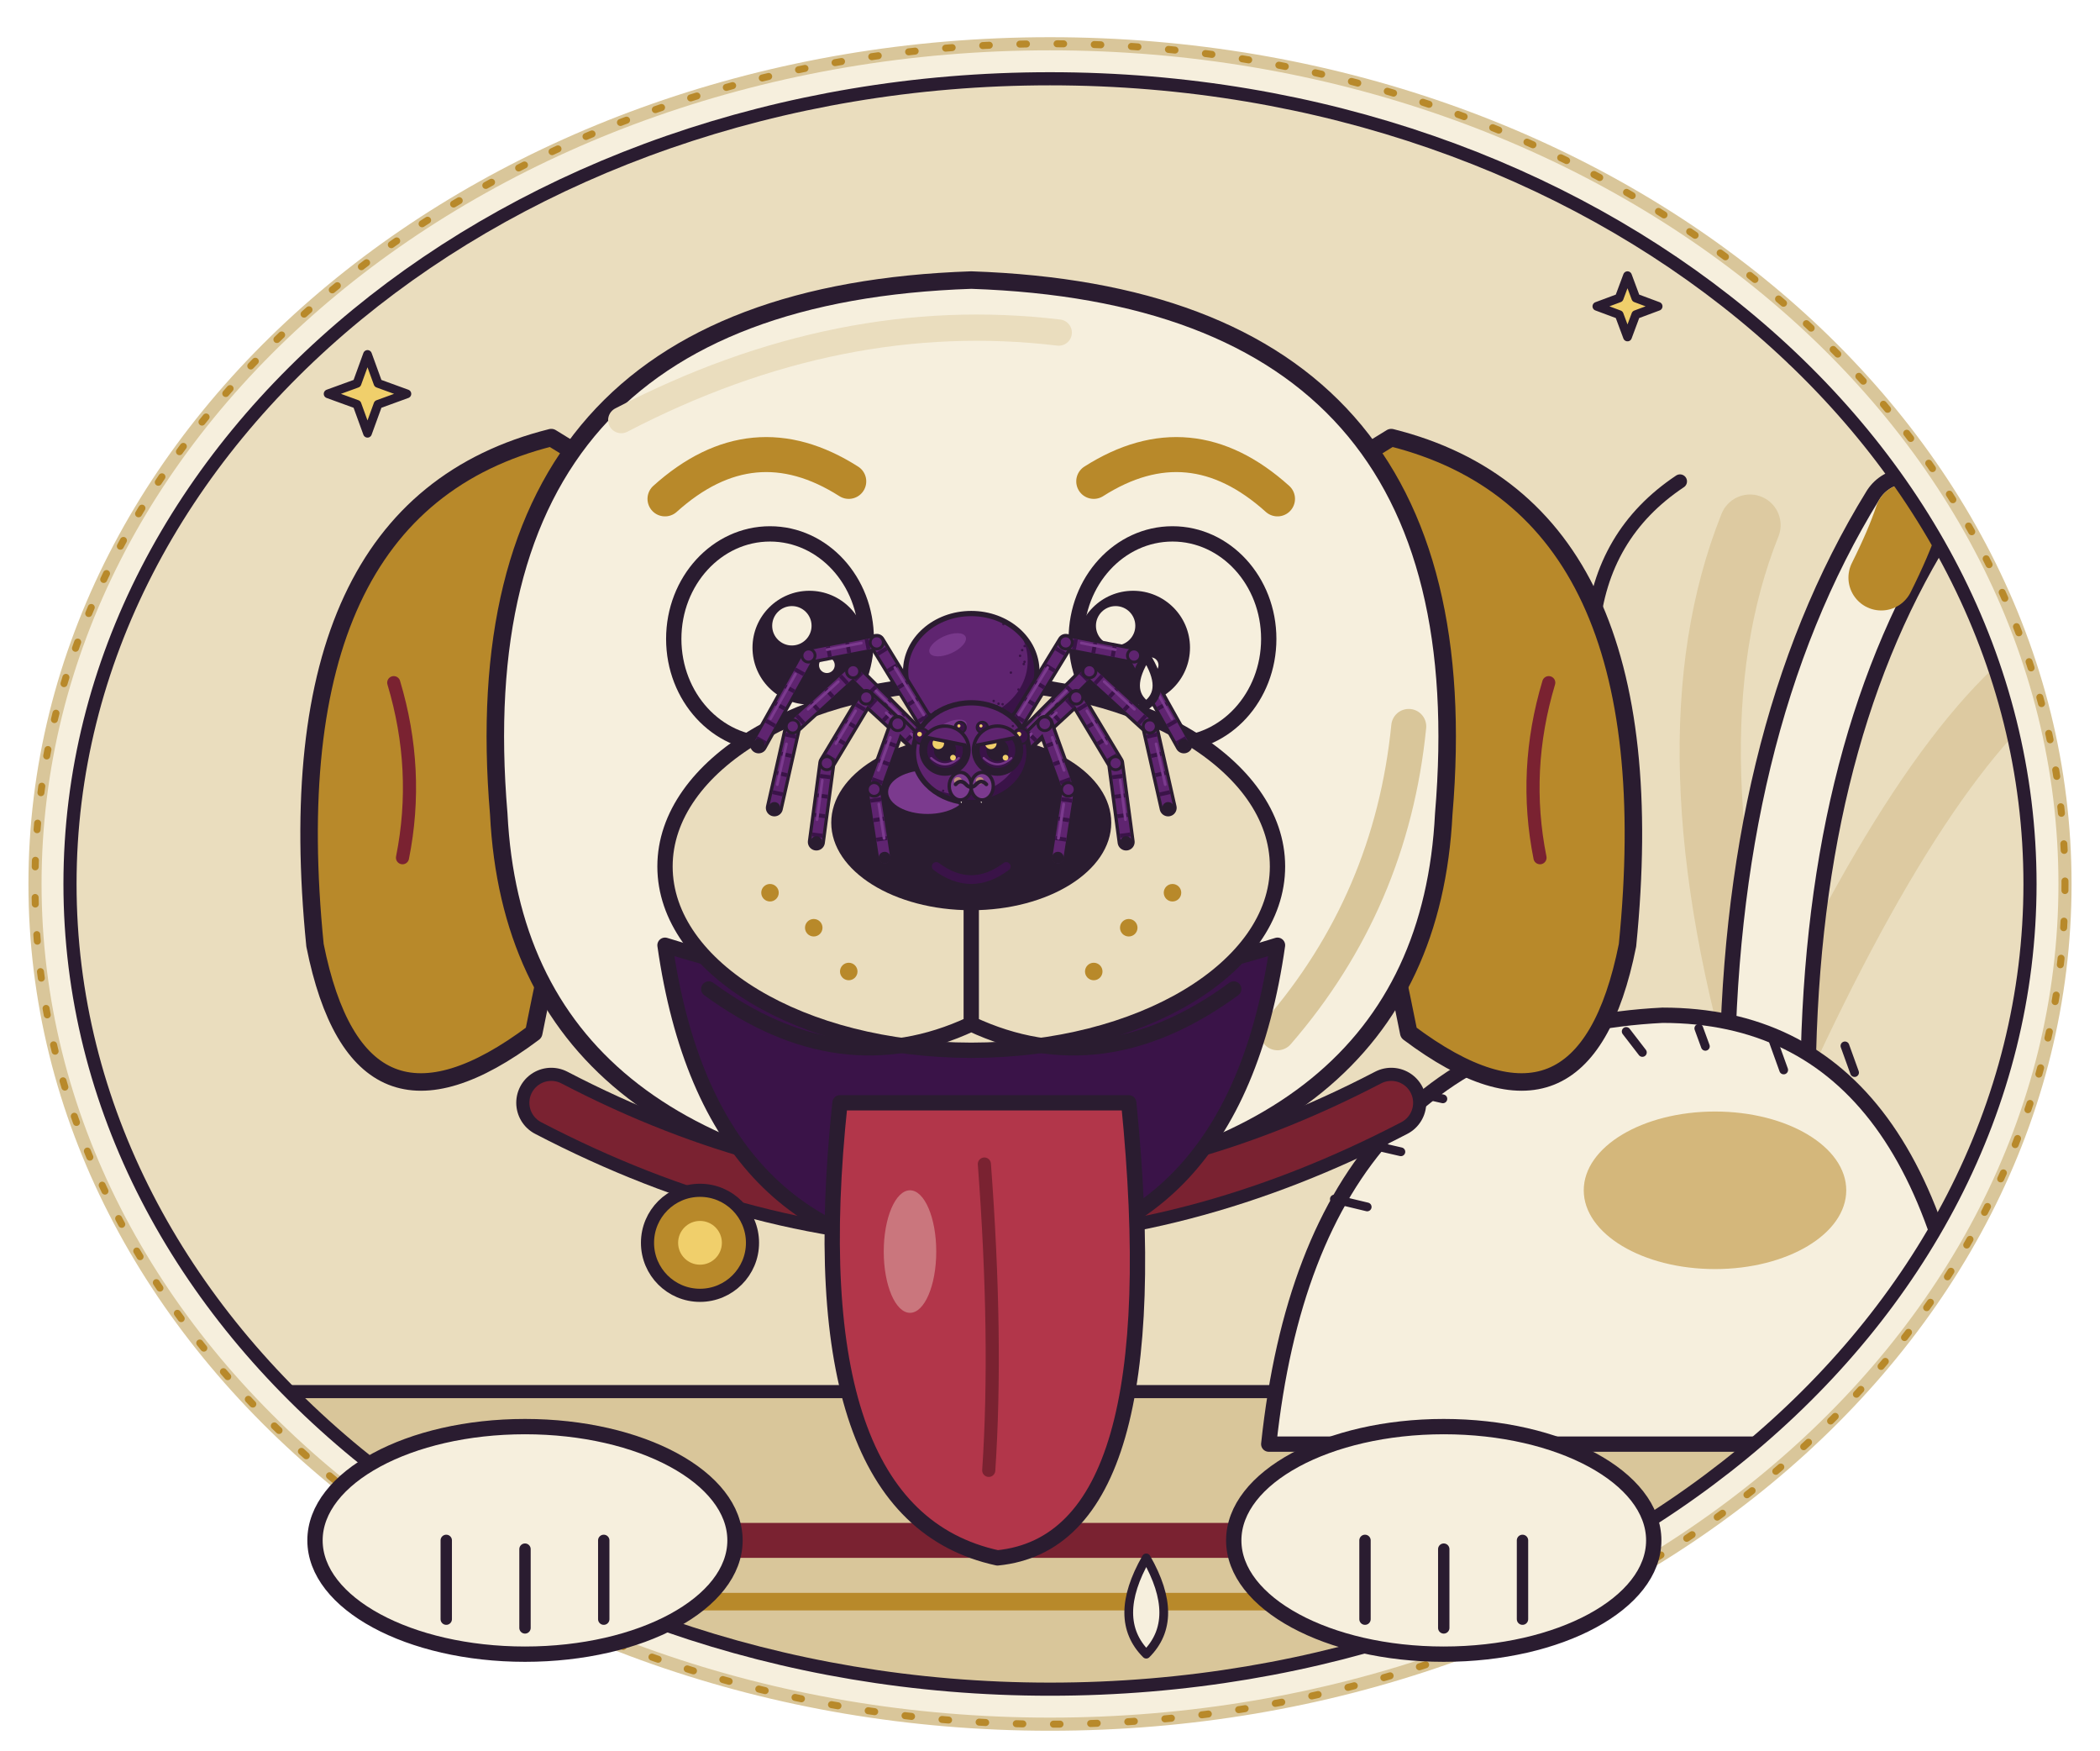
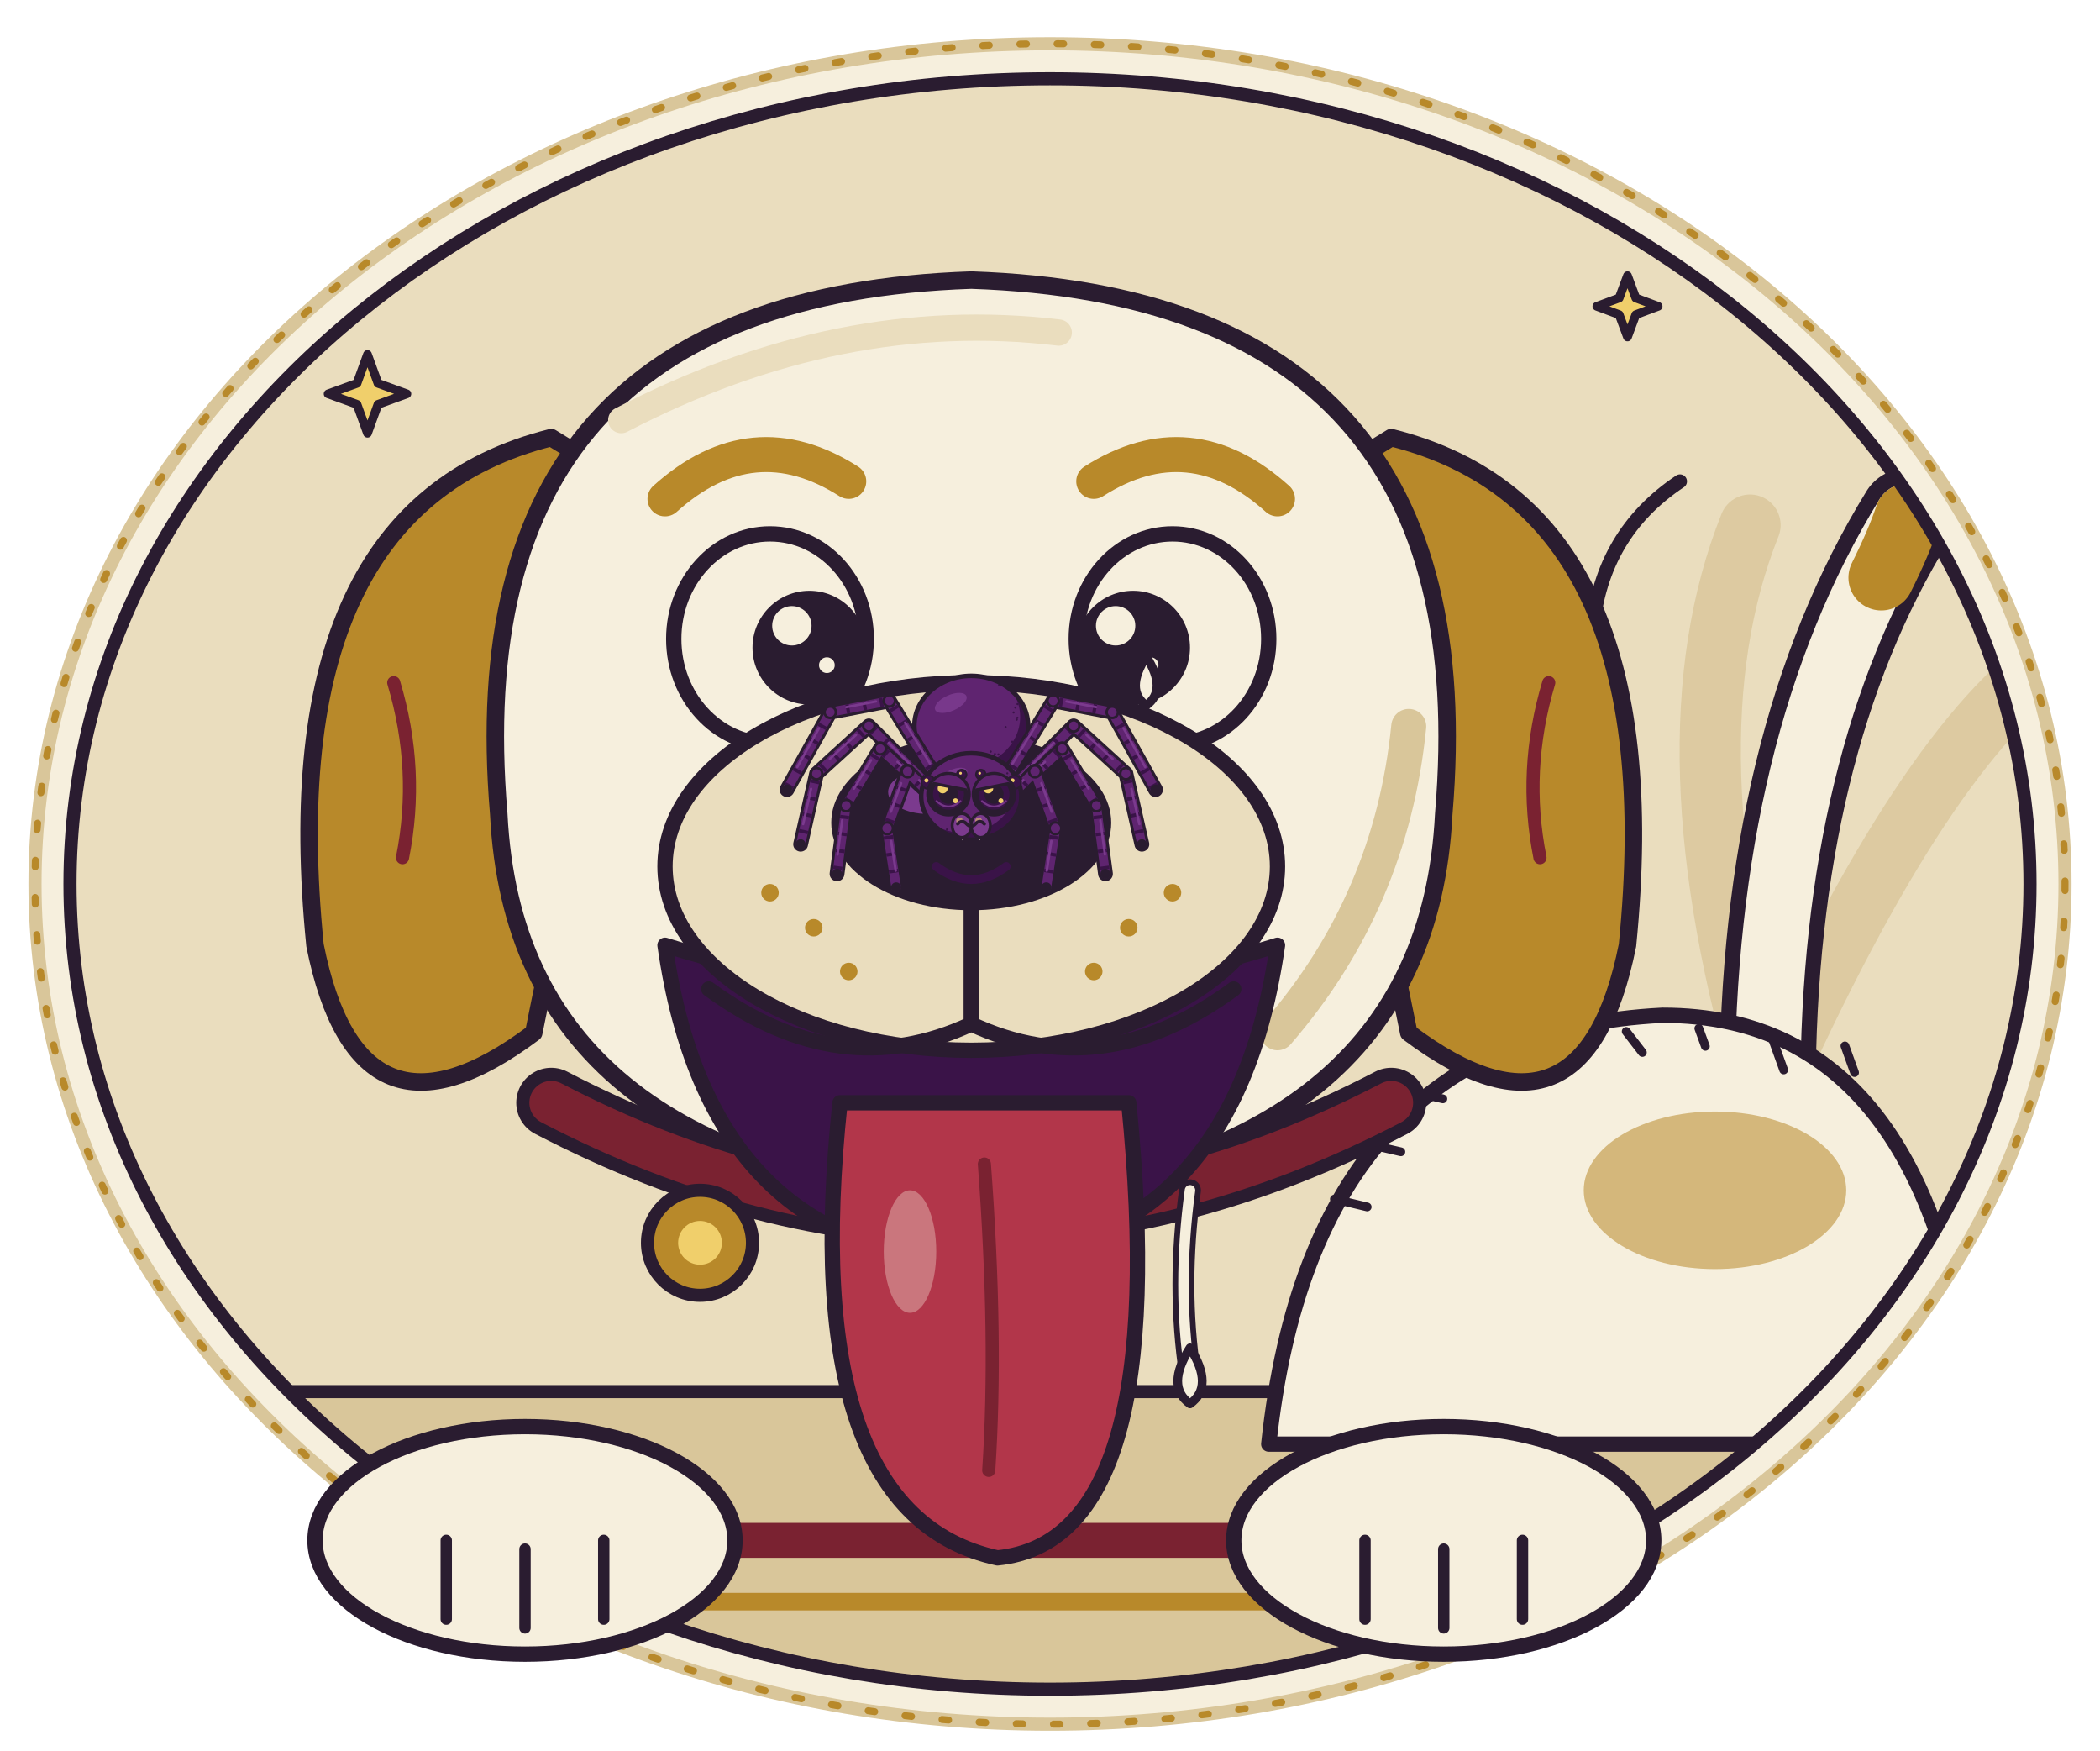
<svg xmlns="http://www.w3.org/2000/svg" viewBox="0 0 480 400" role="img" aria-labelledby="creature-dog-title">
  <clipPath id="cr-dog-ov0">
    <ellipse cx="240" cy="202" rx="224" ry="184" fill="#000" />
  </clipPath>
  <ellipse cx="240" cy="202" rx="232" ry="192" fill="#f6efdd" stroke="#d9c69a" stroke-width="3" />
  <ellipse cx="240" cy="202" rx="224" ry="184" fill="#eaddbe" stroke="#d9c69a" stroke-width="2.5" />
  <g clip-path="url(#cr-dog-ov0)">
    <path d="M0 318 H480 V400 H0 Z" fill="#d9c69a" />
    <path d="M0 318 L480 318" stroke="#2a1c30" stroke-width="3" stroke-linecap="round" />
    <path d="M40 352 H440" fill="none" stroke="#7a2231" stroke-width="8" stroke-linecap="round" stroke-linejoin="round" />
    <path d="M40 366 H440" fill="none" stroke="#b8892a" stroke-width="4" stroke-linecap="round" stroke-linejoin="round" />
    <path d="M404 250 Q380 170 400 120" fill="none" stroke="#d9c69a" stroke-width="14" stroke-linecap="round" stroke-linejoin="round" opacity="0.8" />
    <path d="M404 250 Q440 170 470 150" fill="none" stroke="#d9c69a" stroke-width="14" stroke-linecap="round" stroke-linejoin="round" opacity="0.8" />
    <path d="M404 250 Q404 170 436 118" fill="none" stroke="#2a1c30" stroke-width="22" stroke-linecap="round" stroke-linejoin="round" />
    <path d="M404 250 Q404 170 436 118" fill="none" stroke="#f6efdd" stroke-width="15" stroke-linecap="round" stroke-linejoin="round" />
    <path d="M430 132 Q434 124 436 118" fill="none" stroke="#b8892a" stroke-width="15" stroke-linecap="round" stroke-linejoin="round" />
    <path d="M290 330 Q300 236 380 232 Q444 232 452 330 Z" fill="#f6efdd" stroke="#2a1c30" stroke-width="3.5" stroke-linecap="round" stroke-linejoin="round" />
    <ellipse cx="392" cy="272" rx="30" ry="18" fill="#b8892a" opacity="0.55" />
    <path d="M305 274 l7.5 1.8M315 262 l5.2 1.2M325 250 l4.8 1.1M338.3 242.3 l2.7 3.4M355 239 l3 3.9M371.7 235.7 l3.7 4.8M388.3 235 l1.5 4.1M405 237 l2.7 7.5M421.7 239 l2.2 6.1" stroke="#2a1c30" stroke-width="2" stroke-linecap="round" fill="none" />
    <path d="M384 110 q-18 12 -20 34 M452 108 q18 6 26 26 M410 82 q16 -4 30 6" fill="none" stroke="#2a1c30" stroke-width="3.2" stroke-linecap="round" stroke-linejoin="round" />
  </g>
  <ellipse cx="240" cy="202" rx="224" ry="184" fill="none" stroke="#2a1c30" stroke-width="3" />
  <ellipse cx="240" cy="202" rx="232" ry="192" fill="none" stroke="#b8892a" stroke-width="1.6" stroke-dasharray="1.5 7" stroke-linecap="round" />
  <path d="M126 100 Q62 116 72 216 Q82 266 122 236 Q134 176 152 116 Z" fill="#b8892a" stroke="#2a1c30" stroke-width="4" stroke-linecap="round" stroke-linejoin="round" />
  <path d="M318 100 Q382 116 372 216 Q362 266 322 236 Q310 176 292 116 Z" fill="#b8892a" stroke="#2a1c30" stroke-width="4" stroke-linecap="round" stroke-linejoin="round" />
  <path d="M90 156 q6 20 2 40 M354 156 q-6 20 -2 40" fill="none" stroke="#7a2231" stroke-width="3" stroke-linecap="round" stroke-linejoin="round" />
  <path d="M114 186 Q104 68 222 64 Q340 68 330 186 Q326 266 222 274 Q118 266 114 186 Z" fill="#f6efdd" stroke="#2a1c30" stroke-width="4" stroke-linecap="round" stroke-linejoin="round" />
  <path d="M142 96 Q192 70 242 76" fill="none" stroke="#eaddbe" stroke-width="6" stroke-linecap="round" stroke-linejoin="round" />
  <path d="M292 236 Q318 206 322 166" fill="none" stroke="#d9c69a" stroke-width="8" stroke-linecap="round" stroke-linejoin="round" />
  <path d="M152 114 q20 -18 42 -4 M292 114 q-20 -18 -42 -4" fill="none" stroke="#b8892a" stroke-width="8" stroke-linecap="round" stroke-linejoin="round" />
  <ellipse cx="176" cy="146" rx="22" ry="24" fill="#f6efdd" stroke="#2a1c30" stroke-width="3.5" />
  <circle cx="185" cy="148" r="13" fill="#2a1c30" />
  <circle cx="181" cy="143" r="4.5" fill="#f6efdd" />
  <circle cx="189" cy="152" r="1.8" fill="#f6efdd" />
  <ellipse cx="268" cy="146" rx="22" ry="24" fill="#f6efdd" stroke="#2a1c30" stroke-width="3.5" />
  <circle cx="259" cy="148" r="13" fill="#2a1c30" />
  <circle cx="255" cy="143" r="4.5" fill="#f6efdd" />
  <circle cx="263" cy="152" r="1.8" fill="#f6efdd" />
  <path d="M126 252 Q222 302 318 252" fill="none" stroke="#2a1c30" stroke-width="16" stroke-linecap="round" stroke-linejoin="round" />
  <path d="M126 252 Q222 302 318 252" fill="none" stroke="#7a2231" stroke-width="10" stroke-linecap="round" stroke-linejoin="round" />
  <circle cx="160" cy="284" r="12" fill="#b8892a" stroke="#2a1c30" stroke-width="3" />
  <circle cx="160" cy="284" r="5" fill="#f0cf6b" />
  <path d="M152 216 Q162 286 222 288 Q282 286 292 216 Q222 238 152 216 Z" fill="#3a1348" stroke="#2a1c30" stroke-width="3.5" stroke-linecap="round" stroke-linejoin="round" />
  <path d="M192 252 Q182 346 228 356 Q268 352 258 252 Z" fill="#b2364a" stroke="#2a1c30" stroke-width="3.5" stroke-linecap="round" stroke-linejoin="round" />
  <path d="M225 266 Q228 306 226 336" fill="none" stroke="#7a2231" stroke-width="3" stroke-linecap="round" stroke-linejoin="round" />
  <ellipse cx="208" cy="286" rx="6" ry="14" fill="#f6efdd" opacity="0.35" />
  <ellipse cx="222" cy="198" rx="70" ry="42" fill="#eaddbe" stroke="#2a1c30" stroke-width="3.5" />
  <path d="M222 206 V234 M222 234 Q192 248 162 226 M222 234 Q252 248 282 226" fill="none" stroke="#2a1c30" stroke-width="3.5" stroke-linecap="round" stroke-linejoin="round" />
  <circle cx="186" cy="212" r="2" fill="#b8892a" />
  <circle cx="176" cy="204" r="2" fill="#b8892a" />
  <circle cx="194" cy="222" r="2" fill="#b8892a" />
  <circle cx="258" cy="212" r="2" fill="#b8892a" />
  <circle cx="268" cy="204" r="2" fill="#b8892a" />
  <circle cx="250" cy="222" r="2" fill="#b8892a" />
  <ellipse cx="222" cy="188" rx="32" ry="20" fill="#2a1c30" />
  <ellipse cx="212" cy="181" rx="9" ry="5" fill="#7b3a8e" />
  <path d="M214 198 q8 6 16 0" fill="none" stroke="#3a1348" stroke-width="2" stroke-linecap="round" stroke-linejoin="round" />
-   <path d="M262 356 q-8 14 0 22 q8 -8 0 -22 Z" fill="#f6efdd" stroke="#2a1c30" stroke-width="2" stroke-linecap="round" stroke-linejoin="round" />
+   <path d="M272 272 Q269 294 272 314" fill="none" stroke="#2a1c30" stroke-width="5" stroke-linecap="round" stroke-linejoin="round" />
+   <path d="M272 272 Q269 294 272 314" fill="none" stroke="#f6efdd" stroke-width="2.4" stroke-linecap="round" stroke-linejoin="round" />
+   <path d="M272 308 q-5.6 8.8 0 12.8 q5.6 -4 0 -12.8 Z" fill="#f6efdd" stroke="#2a1c30" stroke-width="2" stroke-linecap="round" stroke-linejoin="round" />
  <ellipse cx="120" cy="352" rx="48" ry="26" fill="#f6efdd" stroke="#2a1c30" stroke-width="3.5" />
  <path d="M102 352 v18 M120 354 v18 M138 352 v18" fill="none" stroke="#2a1c30" stroke-width="2.6" stroke-linecap="round" stroke-linejoin="round" />
  <ellipse cx="330" cy="352" rx="48" ry="26" fill="#f6efdd" stroke="#2a1c30" stroke-width="3.5" />
  <path d="M312 352 v18 M330 354 v18 M348 352 v18" fill="none" stroke="#2a1c30" stroke-width="2.6" stroke-linecap="round" stroke-linejoin="round" />
-   <g transform="translate(222 172) rotate(0) scale(0.3 0.3)">
+   <g transform="translate(222 182) rotate(0) scale(0.26 0.26)">
    <g transform="rotate(0 0 -62)">
      <clipPath id="cr-dog-c1">
        <ellipse cx="0" cy="-62" rx="50" ry="44" fill="#000" />
      </clipPath>
      <ellipse cx="0" cy="-62" rx="50" ry="44" fill="#3a1348" />
      <g clip-path="url(#cr-dog-c1)">
        <ellipse cx="-8" cy="-69.9" rx="51" ry="44.9" fill="#5f2470" />
        <path d="M23.9 -36.9h0M36 -48.1h0M24.5 -97.9h0M5 -29.3h0M-25.9 -30.8h0M30.2 -61h0M40 -67.5h0M40.6 -69.2h0M37.2 -73.8h0M19.5 -35.4h0M-27.3 -31.3h0M-28.1 -30.4h0M-18.5 -33.8h0M17.1 -39.4h0M40.7 -81.2h0M20.8 -37.3h0M38.8 -78.1h0" stroke="#3a1348" stroke-width="1.9" stroke-linecap="round" />
        <ellipse cx="-18" cy="-82.2" rx="15" ry="7" fill="#7b3a8e" transform="rotate(-24 -18 -82.2)" opacity="0.9" />
      </g>
      <ellipse cx="0" cy="-62" rx="50" ry="44" fill="none" stroke="#2a1c30" stroke-width="4" />
    </g>
    <g>
      <path d="M28 -12 L72 -84 L124 -74 L162 -6" fill="none" stroke="#2a1c30" stroke-width="13" stroke-linecap="round" stroke-linejoin="round" />
      <path d="M28 -12 L72 -84 L124 -74 L162 -6" fill="none" stroke="#5f2470" stroke-width="8" stroke-linecap="round" stroke-linejoin="round" />
      <path d="M28 -12 L72 -84 L124 -74 L162 -6" fill="none" stroke="#3a1348" stroke-width="8" stroke-dasharray="3 12" stroke-linejoin="round" />
      <path d="M36.2 -28.8 L58.2 -64.8M83.8 -83.5 L109.8 -78.5M133.9 -59.9 L152.9 -25.9" stroke="#7b3a8e" stroke-width="2.1" stroke-linecap="round" fill="none" />
      <circle cx="72" cy="-84" r="5" fill="#5f2470" stroke="#2a1c30" stroke-width="2.2" />
      <circle cx="124" cy="-74" r="5" fill="#5f2470" stroke="#2a1c30" stroke-width="2.2" />
      <circle cx="162" cy="-6" r="4.4" fill="#2a1c30" />
    </g>
    <g>
      <path d="M-28 -12 L-72 -84 L-124 -74 L-162 -6" fill="none" stroke="#2a1c30" stroke-width="13" stroke-linecap="round" stroke-linejoin="round" />
      <path d="M-28 -12 L-72 -84 L-124 -74 L-162 -6" fill="none" stroke="#5f2470" stroke-width="8" stroke-linecap="round" stroke-linejoin="round" />
      <path d="M-28 -12 L-72 -84 L-124 -74 L-162 -6" fill="none" stroke="#3a1348" stroke-width="8" stroke-dasharray="3 12" stroke-linejoin="round" />
      <path d="M-36.2 -28.8 L-58.2 -64.8M-83.8 -83.5 L-109.8 -78.5M-133.9 -59.9 L-152.9 -25.9" stroke="#7b3a8e" stroke-width="2.1" stroke-linecap="round" fill="none" />
      <circle cx="-72" cy="-84" r="5" fill="#5f2470" stroke="#2a1c30" stroke-width="2.2" />
      <circle cx="-124" cy="-74" r="5" fill="#5f2470" stroke="#2a1c30" stroke-width="2.2" />
      <circle cx="-162" cy="-6" r="4.4" fill="#2a1c30" />
    </g>
    <g>
      <path d="M32 -4 L90 -62 L136 -20 L150 42" fill="none" stroke="#2a1c30" stroke-width="13" stroke-linecap="round" stroke-linejoin="round" />
      <path d="M32 -4 L90 -62 L136 -20 L150 42" fill="none" stroke="#5f2470" stroke-width="8" stroke-linecap="round" stroke-linejoin="round" />
      <path d="M32 -4 L90 -62 L136 -20 L150 42" fill="none" stroke="#3a1348" stroke-width="8" stroke-dasharray="3 12" stroke-linejoin="round" />
      <path d="M43.5 -18 L72.5 -47M101.3 -54.1 L124.3 -33.1M140.8 -6.7 L147.8 24.3" stroke="#7b3a8e" stroke-width="2.1" stroke-linecap="round" fill="none" />
      <circle cx="90" cy="-62" r="5" fill="#5f2470" stroke="#2a1c30" stroke-width="2.2" />
      <circle cx="136" cy="-20" r="5" fill="#5f2470" stroke="#2a1c30" stroke-width="2.2" />
      <circle cx="150" cy="42" r="4.4" fill="#2a1c30" />
    </g>
    <g>
      <path d="M-32 -4 L-90 -62 L-136 -20 L-150 42" fill="none" stroke="#2a1c30" stroke-width="13" stroke-linecap="round" stroke-linejoin="round" />
      <path d="M-32 -4 L-90 -62 L-136 -20 L-150 42" fill="none" stroke="#5f2470" stroke-width="8" stroke-linecap="round" stroke-linejoin="round" />
      <path d="M-32 -4 L-90 -62 L-136 -20 L-150 42" fill="none" stroke="#3a1348" stroke-width="8" stroke-dasharray="3 12" stroke-linejoin="round" />
      <path d="M-43.5 -18 L-72.5 -47M-101.3 -54.1 L-124.3 -33.1M-140.8 -6.7 L-147.8 24.3" stroke="#7b3a8e" stroke-width="2.1" stroke-linecap="round" fill="none" />
      <circle cx="-90" cy="-62" r="5" fill="#5f2470" stroke="#2a1c30" stroke-width="2.2" />
      <circle cx="-136" cy="-20" r="5" fill="#5f2470" stroke="#2a1c30" stroke-width="2.2" />
      <circle cx="-150" cy="42" r="4.4" fill="#2a1c30" />
    </g>
    <g>
      <path d="M30 4 L80 -42 L110 8 L118 68" fill="none" stroke="#2a1c30" stroke-width="13" stroke-linecap="round" stroke-linejoin="round" />
      <path d="M30 4 L80 -42 L110 8 L118 68" fill="none" stroke="#5f2470" stroke-width="8" stroke-linecap="round" stroke-linejoin="round" />
      <path d="M30 4 L80 -42 L110 8 L118 68" fill="none" stroke="#3a1348" stroke-width="8" stroke-dasharray="3 12" stroke-linejoin="round" />
      <path d="M39.8 -7.4 L64.8 -30.4M88.1 -31.9 L103.1 -6.9M113.5 21 L117.5 51" stroke="#7b3a8e" stroke-width="2.1" stroke-linecap="round" fill="none" />
      <circle cx="80" cy="-42" r="5" fill="#5f2470" stroke="#2a1c30" stroke-width="2.2" />
      <circle cx="110" cy="8" r="5" fill="#5f2470" stroke="#2a1c30" stroke-width="2.2" />
      <circle cx="118" cy="68" r="4.4" fill="#2a1c30" />
    </g>
    <g>
      <path d="M-30 4 L-80 -42 L-110 8 L-118 68" fill="none" stroke="#2a1c30" stroke-width="13" stroke-linecap="round" stroke-linejoin="round" />
      <path d="M-30 4 L-80 -42 L-110 8 L-118 68" fill="none" stroke="#5f2470" stroke-width="8" stroke-linecap="round" stroke-linejoin="round" />
      <path d="M-30 4 L-80 -42 L-110 8 L-118 68" fill="none" stroke="#3a1348" stroke-width="8" stroke-dasharray="3 12" stroke-linejoin="round" />
      <path d="M-39.8 -7.4 L-64.8 -30.4M-88.1 -31.9 L-103.1 -6.9M-113.5 21 L-117.5 51" stroke="#7b3a8e" stroke-width="2.1" stroke-linecap="round" fill="none" />
      <circle cx="-80" cy="-42" r="5" fill="#5f2470" stroke="#2a1c30" stroke-width="2.2" />
      <circle cx="-110" cy="8" r="5" fill="#5f2470" stroke="#2a1c30" stroke-width="2.2" />
      <circle cx="-118" cy="68" r="4.4" fill="#2a1c30" />
    </g>
    <g>
      <path d="M24 10 L56 -22 L74 28 L66 80" fill="none" stroke="#2a1c30" stroke-width="13.4" stroke-linecap="round" stroke-linejoin="round" />
      <path d="M24 10 L56 -22 L74 28 L66 80" fill="none" stroke="#5f2470" stroke-width="8.4" stroke-linecap="round" stroke-linejoin="round" />
      <path d="M24 10 L56 -22 L74 28 L66 80" fill="none" stroke="#3a1348" stroke-width="8.4" stroke-dasharray="3 12" stroke-linejoin="round" />
      <path d="M29.7 1.7 L45.7 -14.3M61.7 -11.6 L70.7 13.4M70.4 39.2 L66.4 65.2" stroke="#7b3a8e" stroke-width="2.2" stroke-linecap="round" fill="none" />
      <circle cx="56" cy="-22" r="5.2" fill="#5f2470" stroke="#2a1c30" stroke-width="2.2" />
      <circle cx="74" cy="28" r="5.2" fill="#5f2470" stroke="#2a1c30" stroke-width="2.2" />
      <circle cx="66" cy="80" r="4.5" fill="#2a1c30" />
    </g>
    <g>
      <path d="M-24 10 L-56 -22 L-74 28 L-66 80" fill="none" stroke="#2a1c30" stroke-width="13.4" stroke-linecap="round" stroke-linejoin="round" />
      <path d="M-24 10 L-56 -22 L-74 28 L-66 80" fill="none" stroke="#5f2470" stroke-width="8.4" stroke-linecap="round" stroke-linejoin="round" />
      <path d="M-24 10 L-56 -22 L-74 28 L-66 80" fill="none" stroke="#3a1348" stroke-width="8.4" stroke-dasharray="3 12" stroke-linejoin="round" />
      <path d="M-29.7 1.7 L-45.7 -14.3M-61.7 -11.6 L-70.7 13.4M-70.4 39.2 L-66.4 65.2" stroke="#7b3a8e" stroke-width="2.2" stroke-linecap="round" fill="none" />
      <circle cx="-56" cy="-22" r="5.2" fill="#5f2470" stroke="#2a1c30" stroke-width="2.2" />
      <circle cx="-74" cy="28" r="5.2" fill="#5f2470" stroke="#2a1c30" stroke-width="2.2" />
      <circle cx="-66" cy="80" r="4.5" fill="#2a1c30" />
    </g>
    <g transform="rotate(0 0 0)">
      <clipPath id="cr-dog-c2">
        <ellipse cx="0" cy="0" rx="44" ry="38" fill="#000" />
      </clipPath>
      <ellipse cx="0" cy="0" rx="44" ry="38" fill="#3a1348" />
      <g clip-path="url(#cr-dog-c2)">
        <ellipse cx="-7" cy="-6.8" rx="44.9" ry="38.8" fill="#5f2470" />
        <path d="M32 7.8h0M2.7 25.7h0M-21.4 29h0M-6.7 29.6h0M28.8 14.4h0M35.4 -15.9h0M8.3 23.8h0M32.3 3.1h0M32.7 9.9h0M31.8 7.7h0M31.7 -24.5h0M31.7 -20.3h0" stroke="#3a1348" stroke-width="1.8" stroke-linecap="round" />
        <ellipse cx="-15.8" cy="-17.5" rx="13.2" ry="6.1" fill="#7b3a8e" transform="rotate(-24 -15.8 -17.5)" opacity="0.9" />
      </g>
      <ellipse cx="0" cy="0" rx="44" ry="38" fill="none" stroke="#2a1c30" stroke-width="4" />
    </g>
    <path d="M-10.6 33.2 l3 8.5 l2.6 -7.6 Z" fill="#f6efdd" stroke="#2a1c30" stroke-width="2" stroke-linecap="round" stroke-linejoin="round" />
    <path d="M10.6 33.2 l-3 8.5 l-2.5 -7.6 Z" fill="#f6efdd" stroke="#2a1c30" stroke-width="2" stroke-linecap="round" stroke-linejoin="round" />
    <ellipse cx="-8.3" cy="25.5" rx="8.5" ry="10.5" fill="#7b3a8e" stroke="#2a1c30" stroke-width="2.6" />
    <ellipse cx="8.3" cy="25.5" rx="8.5" ry="10.5" fill="#7b3a8e" stroke="#2a1c30" stroke-width="2.6" />
    <ellipse cx="-10.2" cy="21.3" rx="3" ry="2.7" fill="#f0cf6b" opacity="0.55" />
    <ellipse cx="6.5" cy="21.3" rx="3" ry="2.7" fill="#f0cf6b" opacity="0.55" />
    <circle cx="-8.4" cy="-19.3" r="5" fill="#2a1c30" />
    <circle cx="-8.4" cy="-19.3" r="3.4" fill="#3a1348" />
    <circle cx="-9.4" cy="-20.4" r="1.2" fill="#f0cf6b" />
    <circle cx="8.4" cy="-19.3" r="5" fill="#2a1c30" />
    <circle cx="8.4" cy="-19.3" r="3.4" fill="#3a1348" />
    <circle cx="7.4" cy="-20.4" r="1.2" fill="#f0cf6b" />
    <circle cx="-37.8" cy="-12.5" r="6.7" fill="#2a1c30" />
    <circle cx="-37.8" cy="-12.5" r="5.1" fill="#3a1348" />
    <circle cx="-39.4" cy="-14.1" r="1.8" fill="#f0cf6b" />
    <circle cx="37.9" cy="-12.5" r="6.7" fill="#2a1c30" />
    <circle cx="37.9" cy="-12.5" r="5.1" fill="#3a1348" />
    <circle cx="36.3" cy="-14.1" r="1.8" fill="#f0cf6b" />
    <circle cx="-20" cy="-2" r="19.6" fill="#2a1c30" />
    <clipPath id="cr-dog-e3">
      <circle cx="-20" cy="-2" r="17" fill="#000" />
    </clipPath>
    <g clip-path="url(#cr-dog-e3)">
      <circle cx="-20" cy="-2" r="17" fill="#2a1c30" />
      <circle cx="-20" cy="-2" r="13.6" fill="#3a1348" />
      <circle cx="-20" cy="-2" r="8.5" fill="#2a1c30" />
      <path d="M-30.5 4.1 Q-20 13.6 -9.5 4.1" fill="none" stroke="#7b3a8e" stroke-width="1.7" stroke-linecap="round" stroke-linejoin="round" opacity="0.9" />
      <circle cx="-25.1" cy="-7.1" r="4.4" fill="#f0cf6b" />
      <circle cx="-13.9" cy="3.8" r="2.2" fill="#f0cf6b" />
      <path d="M-1.3 -22.4 L-1.3 -5.1 L-38.7 -12.5 L-38.7 -22.4 Z" fill="#5f2470" />
      <path d="M-1.3 -5.1 L-38.7 -12.5" fill="none" stroke="#2a1c30" stroke-width="2.72" stroke-linecap="round" stroke-linejoin="round" />
    </g>
    <circle cx="20" cy="-2" r="19.6" fill="#2a1c30" />
    <clipPath id="cr-dog-e4">
      <circle cx="20" cy="-2" r="17" fill="#000" />
    </clipPath>
    <g clip-path="url(#cr-dog-e4)">
      <circle cx="20" cy="-2" r="17" fill="#2a1c30" />
      <circle cx="20" cy="-2" r="13.6" fill="#3a1348" />
      <circle cx="20" cy="-2" r="8.5" fill="#2a1c30" />
      <path d="M9.5 4.1 Q20 13.6 30.5 4.1" fill="none" stroke="#7b3a8e" stroke-width="1.7" stroke-linecap="round" stroke-linejoin="round" opacity="0.9" />
      <circle cx="14.9" cy="-7.1" r="4.4" fill="#f0cf6b" />
      <circle cx="26.1" cy="3.8" r="2.2" fill="#f0cf6b" />
      <path d="M1.3 -22.4 L1.3 -5.1 L38.7 -12.5 L38.7 -22.4 Z" fill="#5f2470" />
      <path d="M1.3 -5.1 L38.7 -12.5" fill="none" stroke="#2a1c30" stroke-width="2.72" stroke-linecap="round" stroke-linejoin="round" />
    </g>
    <path d="M-11.9 24.1 q3.9 -4.2 7.8 0 t7.8 0 t7.8 0" fill="none" stroke="#2a1c30" stroke-width="2.89" stroke-linecap="round" stroke-linejoin="round" />
  </g>
  <path d="M262 150 q-4.9 7.7 0 11.2 q4.9 -3.5 0 -11.2 Z" fill="#f6efdd" stroke="#2a1c30" stroke-width="2" stroke-linecap="round" stroke-linejoin="round" />
  <path d="M84 81L86.4 87.6L93 90L86.4 92.4L84 99L81.6 92.4L75 90L81.6 87.6Z" fill="#f0cf6b" stroke="#2a1c30" stroke-width="2" stroke-linecap="round" stroke-linejoin="round" />
  <path d="M372 63L373.9 68.1L379 70L373.9 71.9L372 77L370.1 71.9L365 70L370.1 68.1Z" fill="#f0cf6b" stroke="#2a1c30" stroke-width="2" stroke-linecap="round" stroke-linejoin="round" />
</svg>
